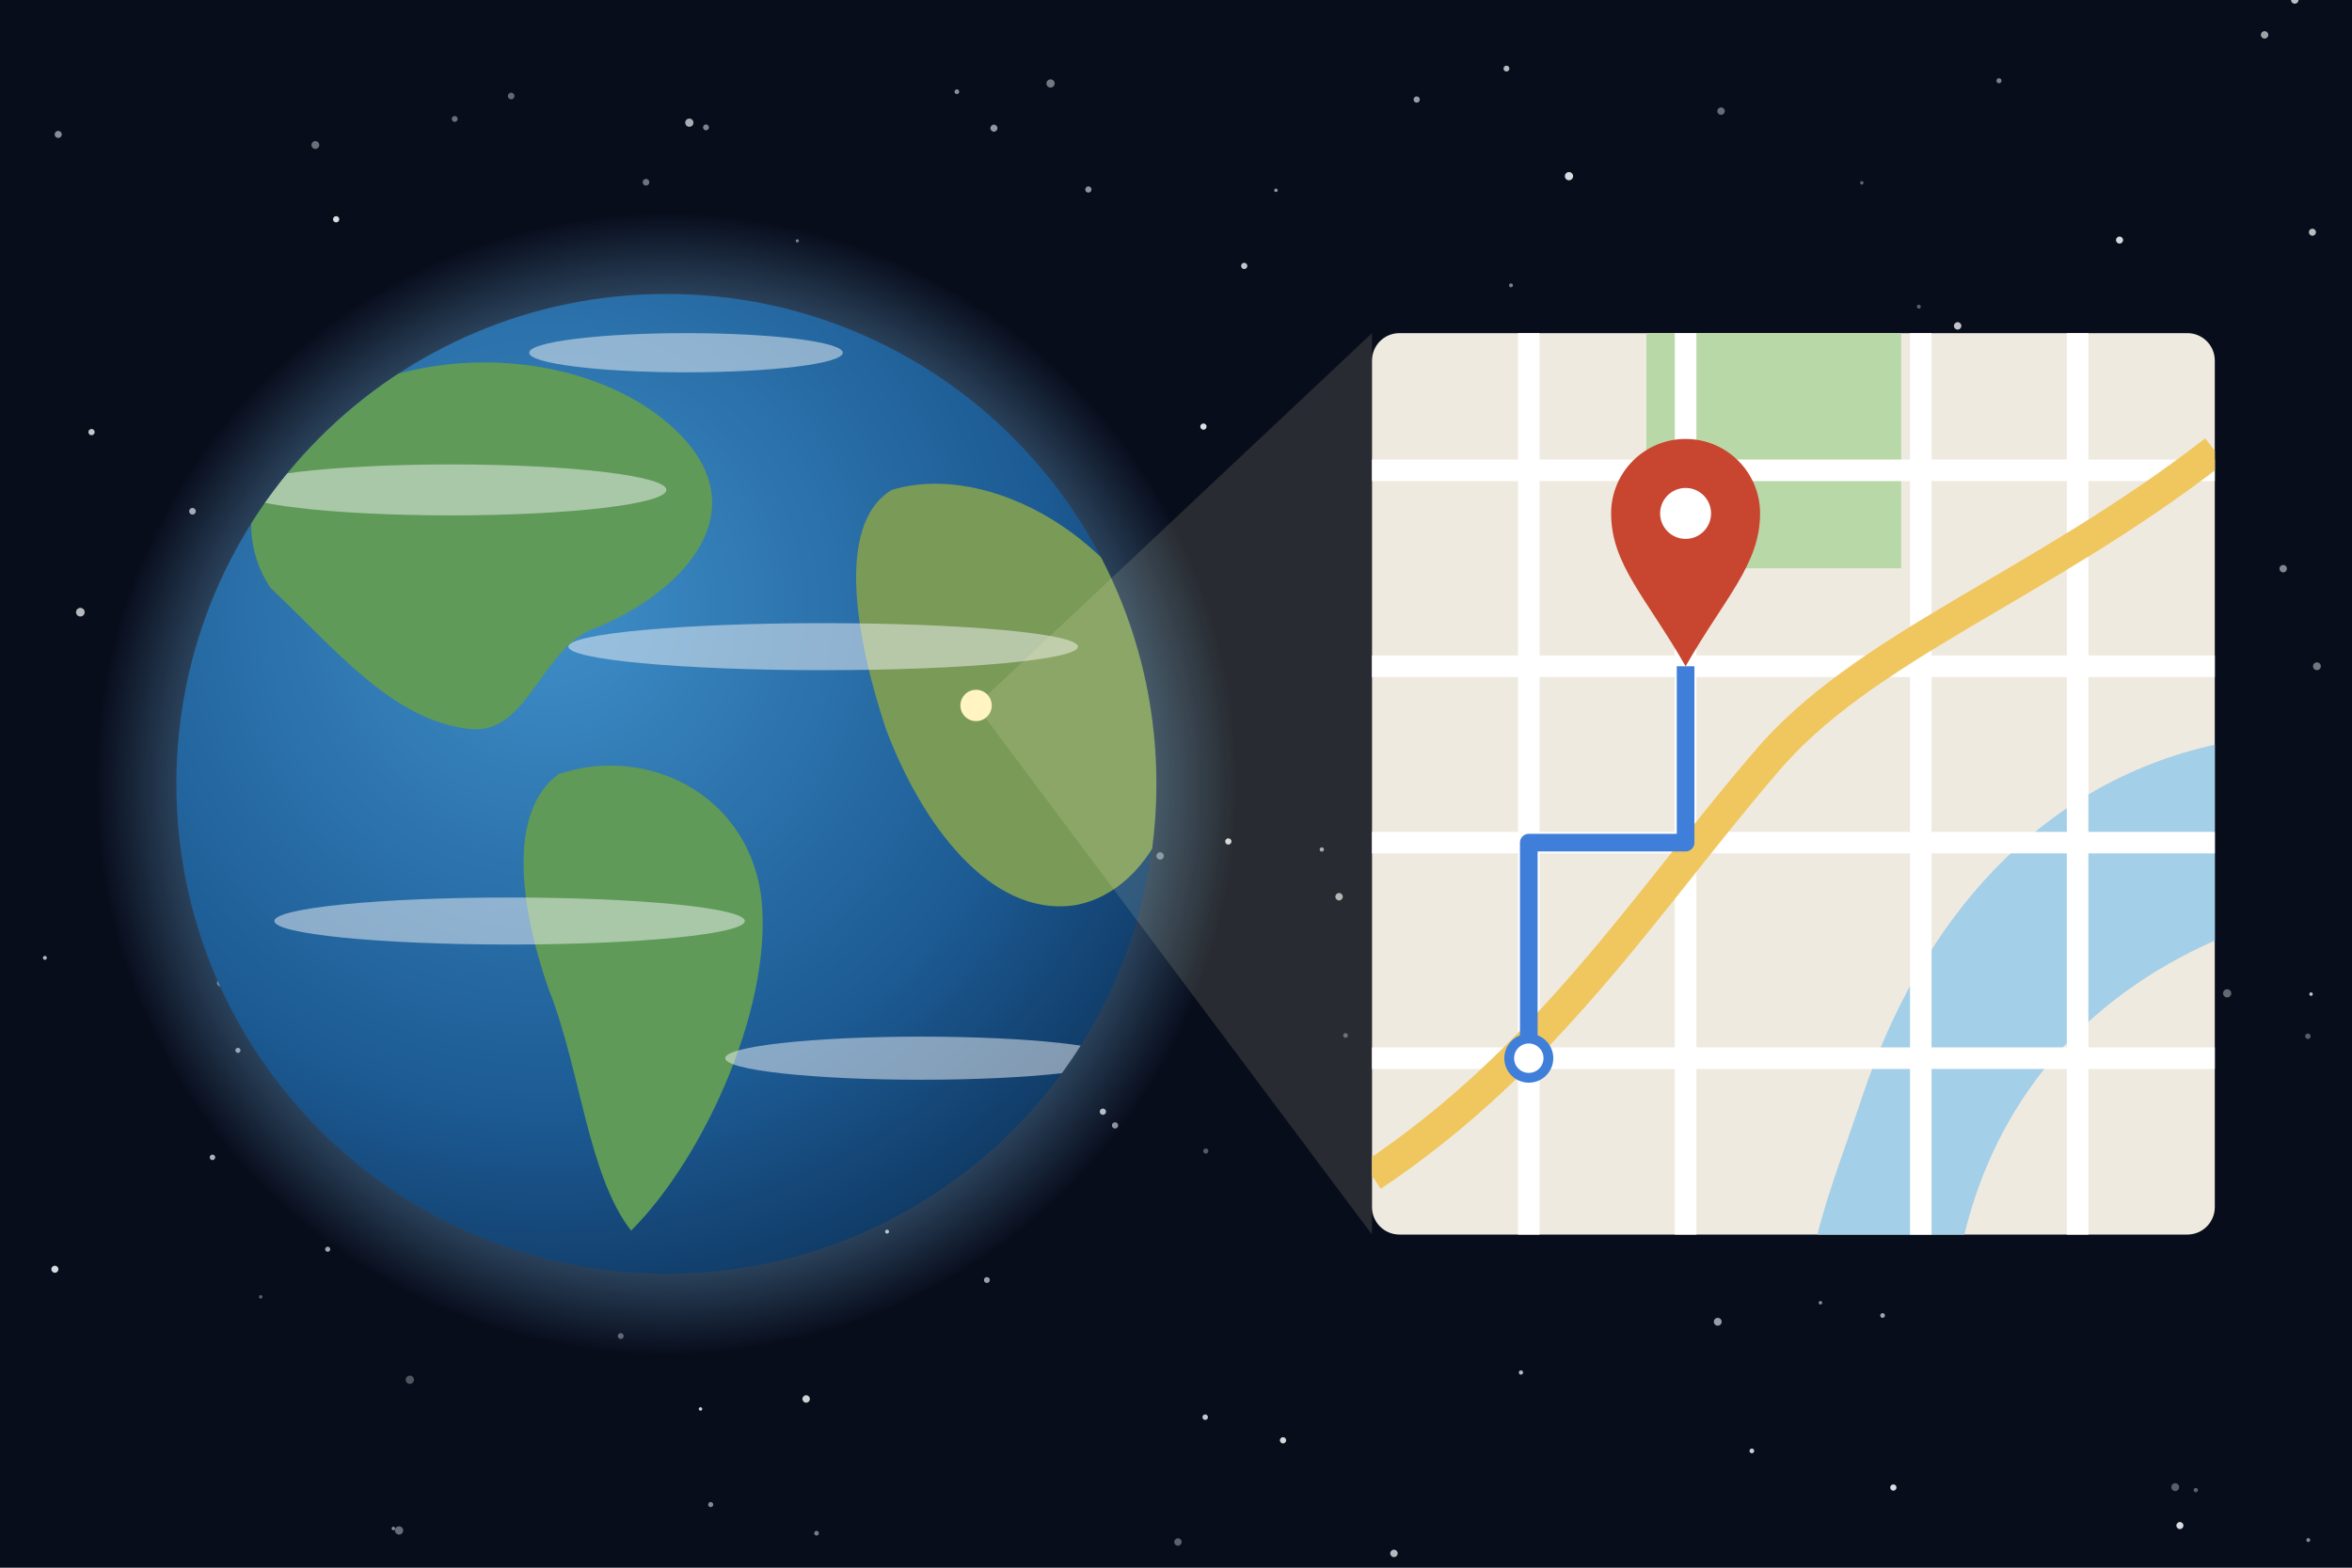
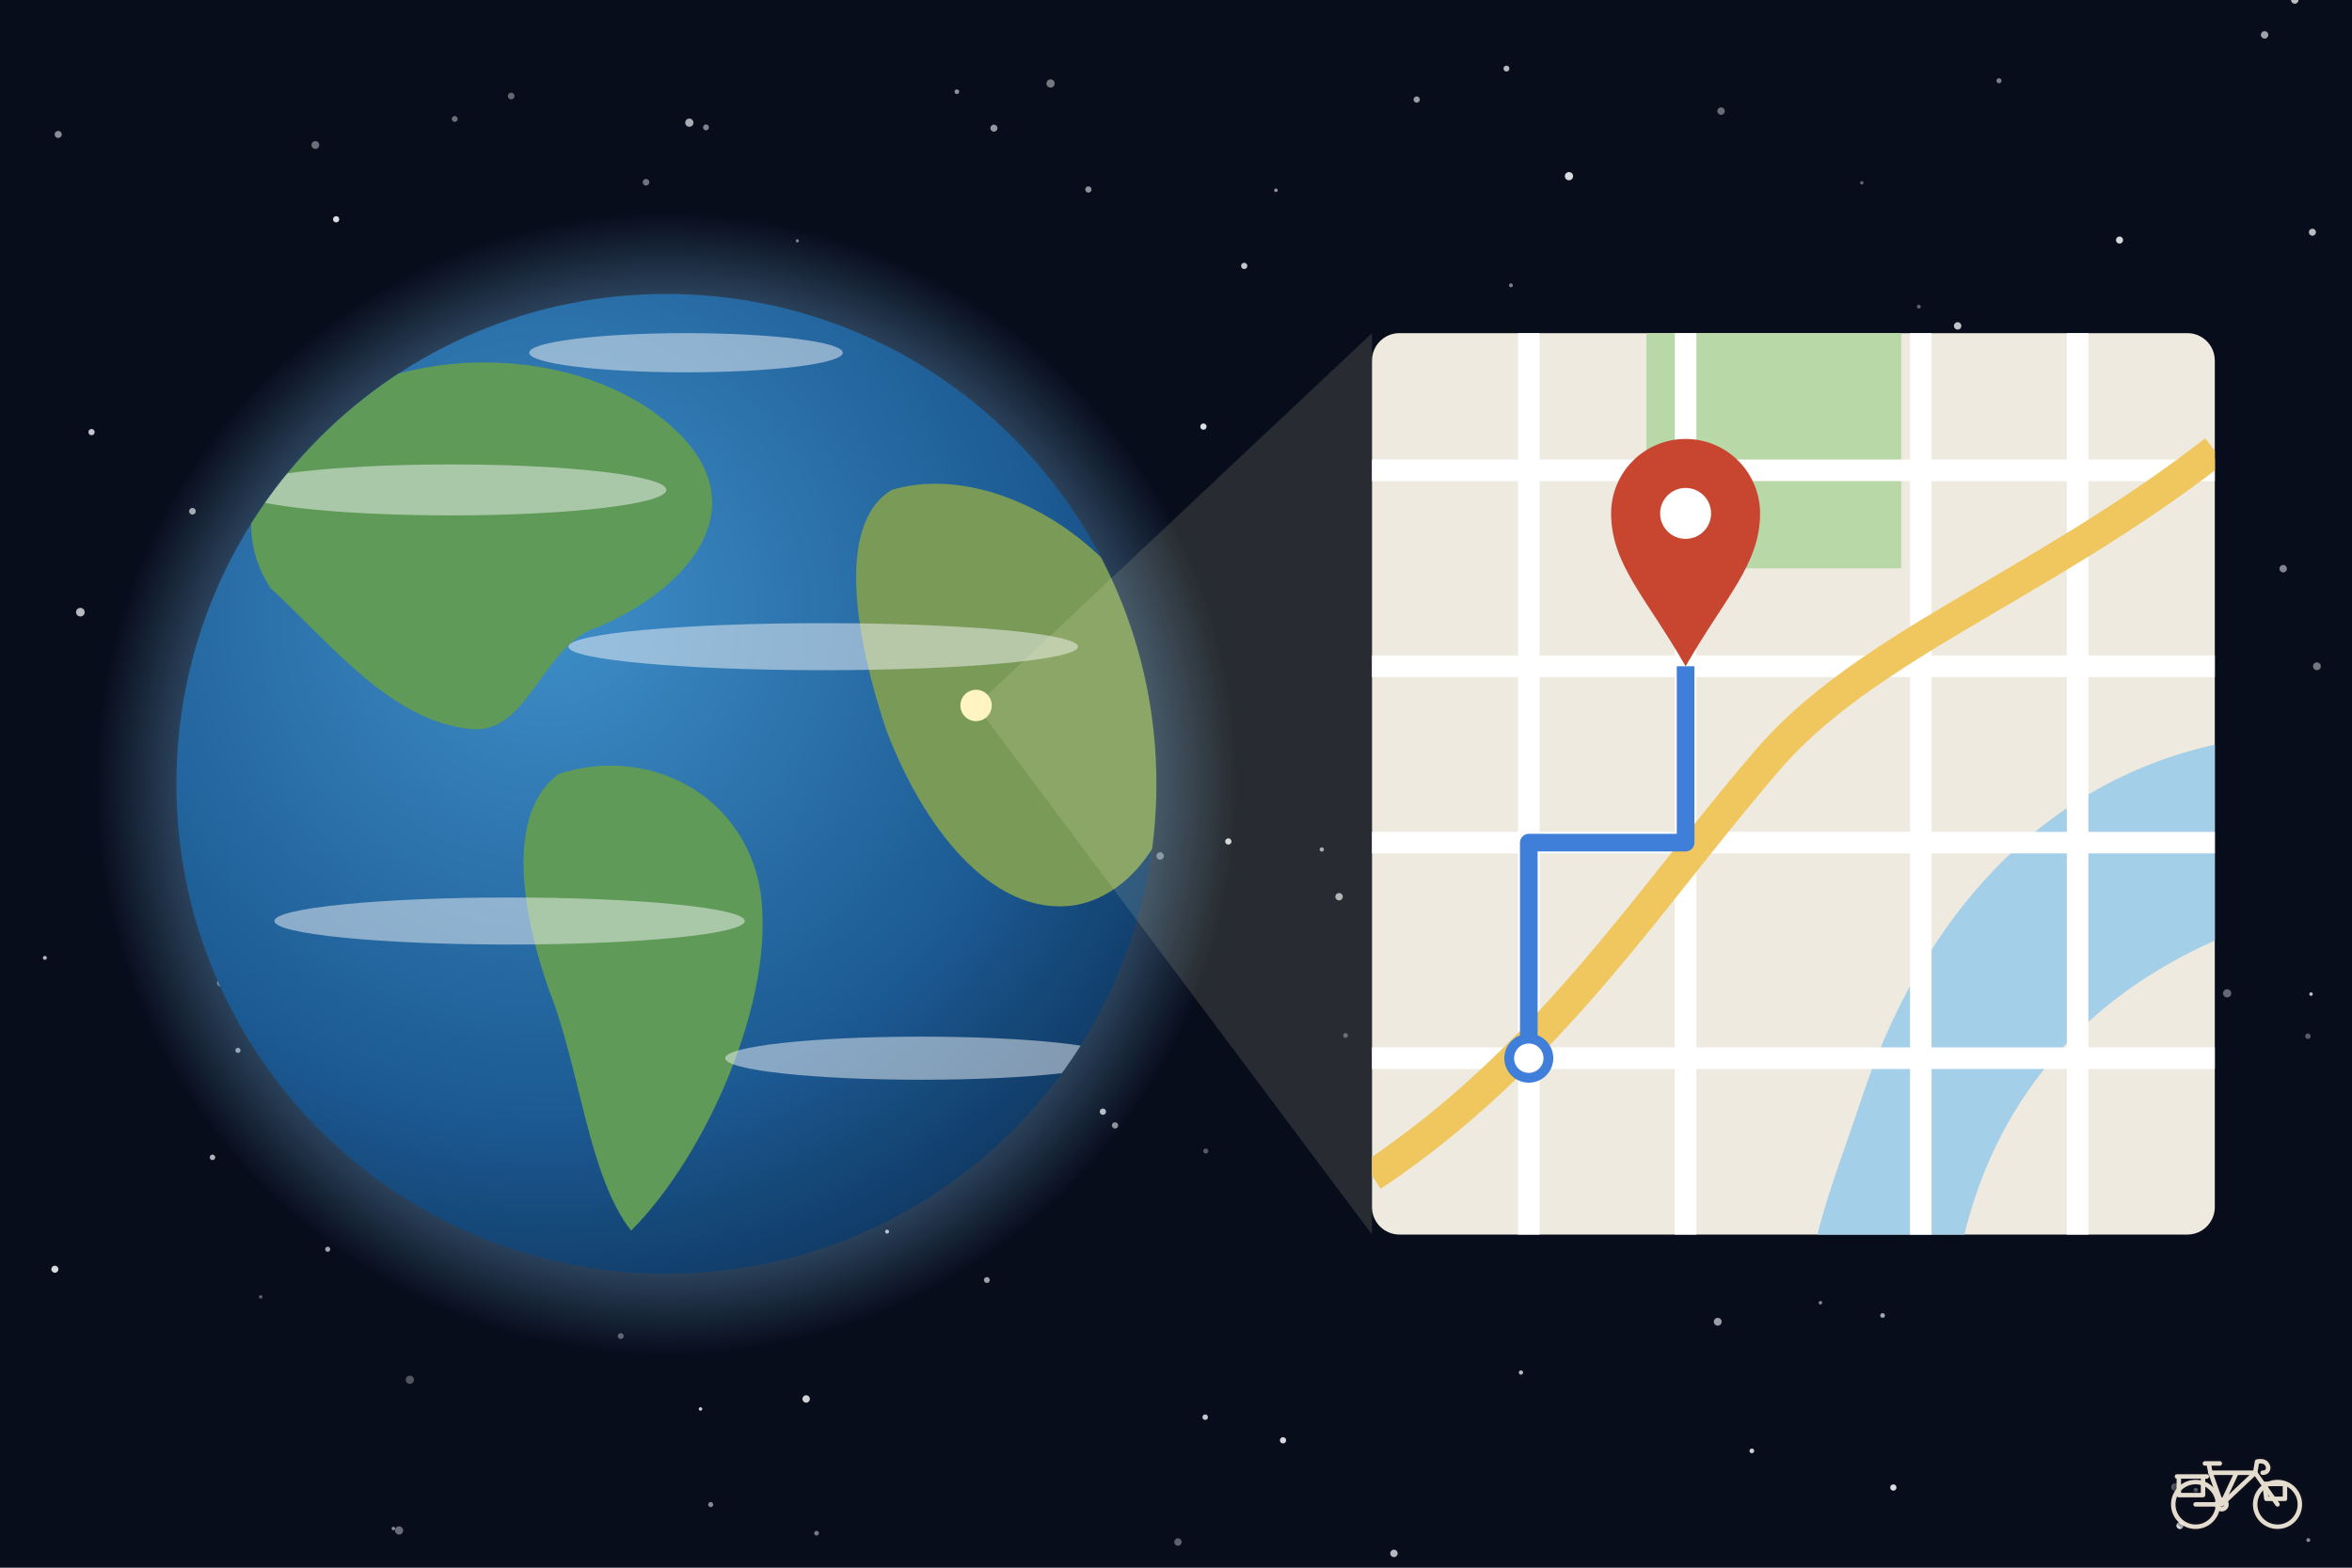
<svg xmlns="http://www.w3.org/2000/svg" viewBox="0 0 1200 800" width="1200" height="800">
  <defs>
    <radialGradient id="eocean" cx="0.38" cy="0.32" r="0.8">
      <stop offset="0" stop-color="#3f8fc9" />
      <stop offset="0.65" stop-color="#1c5a93" />
      <stop offset="1" stop-color="#0c2f55" />
    </radialGradient>
    <radialGradient id="eglow" cx="0.5" cy="0.5" r="0.5">
      <stop offset="0.78" stop-color="#7cc0f0" stop-opacity="0.45" />
      <stop offset="1" stop-color="#7cc0f0" stop-opacity="0" />
    </radialGradient>
    <clipPath id="eball">
      <circle cx="340" cy="400" r="250" />
    </clipPath>
    <clipPath id="emap">
      <rect x="700" y="170" width="430" height="460" rx="14" />
    </clipPath>
  </defs>
  <rect width="1200" height="800" fill="#080d1c" />
  <circle cx="1109.8" cy="758.9" r="2.0" fill="#f4f6f8" opacity="0.35" />
  <circle cx="710.4" cy="339.0" r="1.5" fill="#f4f6f8" opacity="0.38" />
  <circle cx="230.4" cy="355.7" r="1.1" fill="#f4f6f8" opacity="0.57" />
  <circle cx="29.7" cy="68.6" r="1.8" fill="#f4f6f8" opacity="0.55" />
  <circle cx="615.2" cy="587.4" r="1.3" fill="#f4f6f8" opacity="0.33" />
  <circle cx="939.7" cy="471.3" r="1.7" fill="#f4f6f8" opacity="0.67" />
  <circle cx="1164.9" cy="290.2" r="1.9" fill="#f4f6f8" opacity="0.52" />
  <circle cx="686.5" cy="528.4" r="1.2" fill="#f4f6f8" opacity="0.35" />
  <circle cx="568.9" cy="574.3" r="1.6" fill="#f4f6f8" opacity="0.57" />
  <circle cx="770.9" cy="145.6" r="1.0" fill="#f4f6f8" opacity="0.49" />
  <circle cx="979.0" cy="156.5" r="1.0" fill="#f4f6f8" opacity="0.36" />
  <circle cx="46.7" cy="220.5" r="1.6" fill="#f4f6f8" opacity="0.79" />
  <circle cx="397.0" cy="295.7" r="1.2" fill="#f4f6f8" opacity="0.48" />
  <circle cx="933.1" cy="439.2" r="1.2" fill="#f4f6f8" opacity="0.36" />
  <circle cx="940.6" cy="565.7" r="2.0" fill="#f4f6f8" opacity="0.44" />
  <circle cx="654.6" cy="735.0" r="1.6" fill="#f4f6f8" opacity="0.87" />
  <circle cx="200.7" cy="780.0" r="0.9" fill="#f4f6f8" opacity="0.55" />
  <circle cx="28.0" cy="647.7" r="1.8" fill="#f4f6f8" opacity="0.88" />
  <circle cx="966.0" cy="759.1" r="1.6" fill="#f4f6f8" opacity="0.89" />
  <circle cx="898.8" cy="276.9" r="2.2" fill="#f4f6f8" opacity="0.53" />
  <circle cx="232.0" cy="60.7" r="1.5" fill="#f4f6f8" opacity="0.42" />
  <circle cx="1120.3" cy="760.4" r="1.1" fill="#f4f6f8" opacity="0.36" />
  <circle cx="634.8" cy="135.7" r="1.6" fill="#f4f6f8" opacity="0.79" />
  <circle cx="303.7" cy="337.4" r="2.1" fill="#f4f6f8" opacity="0.57" />
  <circle cx="411.3" cy="713.9" r="1.9" fill="#f4f6f8" opacity="0.84" />
  <circle cx="825.3" cy="330.1" r="1.8" fill="#f4f6f8" opacity="0.80" />
  <circle cx="767.4" cy="190.7" r="1.2" fill="#f4f6f8" opacity="0.55" />
  <circle cx="926.0" cy="445.7" r="1.6" fill="#f4f6f8" opacity="0.80" />
  <circle cx="130.1" cy="505.0" r="1.3" fill="#f4f6f8" opacity="0.64" />
  <circle cx="1002.4" cy="198.7" r="2.1" fill="#f4f6f8" opacity="0.35" />
  <circle cx="674.4" cy="433.5" r="1.1" fill="#f4f6f8" opacity="0.64" />
  <circle cx="564.9" cy="359.7" r="1.8" fill="#f4f6f8" opacity="0.30" />
  <circle cx="452.6" cy="628.5" r="1.0" fill="#f4f6f8" opacity="0.82" />
  <circle cx="244.3" cy="544.9" r="1.0" fill="#f4f6f8" opacity="0.57" />
  <circle cx="507.1" cy="65.4" r="1.8" fill="#f4f6f8" opacity="0.59" />
  <circle cx="826.8" cy="431.3" r="1.6" fill="#f4f6f8" opacity="0.62" />
  <circle cx="357.4" cy="719.0" r="0.9" fill="#f4f6f8" opacity="0.83" />
  <circle cx="1036.2" cy="398.2" r="1.9" fill="#f4f6f8" opacity="0.70" />
  <circle cx="726.1" cy="233.3" r="1.2" fill="#f4f6f8" opacity="0.51" />
  <circle cx="362.6" cy="767.8" r="1.3" fill="#f4f6f8" opacity="0.53" />
  <circle cx="503.5" cy="653.2" r="1.5" fill="#f4f6f8" opacity="0.63" />
  <circle cx="306.6" cy="222.5" r="0.9" fill="#f4f6f8" opacity="0.43" />
  <circle cx="316.7" cy="681.8" r="1.5" fill="#f4f6f8" opacity="0.37" />
  <circle cx="555.3" cy="96.7" r="1.6" fill="#f4f6f8" opacity="0.57" />
  <circle cx="1029.9" cy="207.4" r="2.0" fill="#f4f6f8" opacity="0.45" />
  <circle cx="1179.1" cy="507.3" r="0.9" fill="#f4f6f8" opacity="0.78" />
  <circle cx="330.8" cy="289.8" r="1.0" fill="#f4f6f8" opacity="0.80" />
  <circle cx="108.4" cy="590.6" r="1.4" fill="#f4f6f8" opacity="0.71" />
  <circle cx="351.7" cy="62.6" r="2.1" fill="#f4f6f8" opacity="0.69" />
  <circle cx="203.6" cy="781.0" r="2.1" fill="#f4f6f8" opacity="0.41" />
  <circle cx="22.9" cy="488.8" r="1.0" fill="#f4f6f8" opacity="0.74" />
  <circle cx="562.7" cy="567.3" r="1.6" fill="#f4f6f8" opacity="0.76" />
  <circle cx="986.0" cy="482.3" r="1.6" fill="#f4f6f8" opacity="0.50" />
  <circle cx="160.9" cy="74.0" r="2.0" fill="#f4f6f8" opacity="0.42" />
  <circle cx="511.9" cy="253.4" r="1.7" fill="#f4f6f8" opacity="0.62" />
  <circle cx="1030.8" cy="348.8" r="1.3" fill="#f4f6f8" opacity="0.69" />
  <circle cx="893.8" cy="740.4" r="1.2" fill="#f4f6f8" opacity="0.83" />
  <circle cx="1177.7" cy="785.9" r="1.0" fill="#f4f6f8" opacity="0.53" />
  <circle cx="928.8" cy="664.8" r="0.9" fill="#f4f6f8" opacity="0.54" />
  <circle cx="869.0" cy="606.6" r="1.5" fill="#f4f6f8" opacity="0.43" />
  <circle cx="488.2" cy="46.8" r="1.2" fill="#f4f6f8" opacity="0.56" />
  <circle cx="987.5" cy="471.5" r="1.4" fill="#f4f6f8" opacity="0.45" />
  <circle cx="378.3" cy="536.6" r="1.4" fill="#f4f6f8" opacity="0.40" />
  <circle cx="986.1" cy="460.5" r="2.2" fill="#f4f6f8" opacity="0.62" />
  <circle cx="747.7" cy="342.1" r="1.7" fill="#f4f6f8" opacity="0.85" />
  <circle cx="1177.5" cy="528.8" r="1.4" fill="#f4f6f8" opacity="0.34" />
  <circle cx="1008.2" cy="313.1" r="1.3" fill="#f4f6f8" opacity="0.33" />
  <circle cx="41.0" cy="312.4" r="2.2" fill="#f4f6f8" opacity="0.74" />
  <circle cx="850.6" cy="534.8" r="1.2" fill="#f4f6f8" opacity="0.40" />
  <circle cx="722.8" cy="50.8" r="1.6" fill="#f4f6f8" opacity="0.61" />
  <circle cx="651.0" cy="97.1" r="0.9" fill="#f4f6f8" opacity="0.58" />
  <circle cx="174.7" cy="513.2" r="1.2" fill="#f4f6f8" opacity="0.67" />
  <circle cx="900.3" cy="485.1" r="1.5" fill="#f4f6f8" opacity="0.42" />
  <circle cx="416.6" cy="782.4" r="1.2" fill="#f4f6f8" opacity="0.47" />
  <circle cx="591.9" cy="436.8" r="1.9" fill="#f4f6f8" opacity="0.48" />
  <circle cx="1155.4" cy="17.8" r="1.9" fill="#f4f6f8" opacity="0.64" />
  <circle cx="1081.4" cy="122.5" r="1.8" fill="#f4f6f8" opacity="0.87" />
  <circle cx="800.5" cy="89.9" r="2.1" fill="#f4f6f8" opacity="0.88" />
  <circle cx="133.0" cy="661.8" r="0.9" fill="#f4f6f8" opacity="0.35" />
  <circle cx="954.4" cy="575.9" r="2.1" fill="#f4f6f8" opacity="0.68" />
  <circle cx="614.0" cy="217.7" r="1.6" fill="#f4f6f8" opacity="0.90" />
  <circle cx="776.0" cy="700.4" r="1.1" fill="#f4f6f8" opacity="0.74" />
  <circle cx="878.1" cy="56.7" r="1.9" fill="#f4f6f8" opacity="0.41" />
  <circle cx="260.8" cy="49.0" r="1.7" fill="#f4f6f8" opacity="0.39" />
  <circle cx="1170.8" cy="0.0" r="1.9" fill="#f4f6f8" opacity="0.76" />
  <circle cx="683.2" cy="457.6" r="1.9" fill="#f4f6f8" opacity="0.68" />
  <circle cx="167.2" cy="637.5" r="1.3" fill="#f4f6f8" opacity="0.65" />
  <circle cx="614.9" cy="723.2" r="1.4" fill="#f4f6f8" opacity="0.81" />
  <circle cx="98.2" cy="260.9" r="1.7" fill="#f4f6f8" opacity="0.67" />
  <circle cx="998.8" cy="166.3" r="1.9" fill="#f4f6f8" opacity="0.78" />
  <circle cx="171.5" cy="111.9" r="1.6" fill="#f4f6f8" opacity="0.89" />
  <circle cx="736.5" cy="342.4" r="1.5" fill="#f4f6f8" opacity="0.79" />
  <circle cx="626.7" cy="429.4" r="1.6" fill="#f4f6f8" opacity="0.86" />
  <circle cx="960.5" cy="671.3" r="1.2" fill="#f4f6f8" opacity="0.66" />
  <circle cx="987.7" cy="574.5" r="2.1" fill="#f4f6f8" opacity="0.85" />
  <circle cx="153.2" cy="406.6" r="1.3" fill="#f4f6f8" opacity="0.42" />
  <circle cx="601.0" cy="786.9" r="1.9" fill="#f4f6f8" opacity="0.36" />
  <circle cx="297.3" cy="295.7" r="2.0" fill="#f4f6f8" opacity="0.58" />
  <circle cx="191.4" cy="440.2" r="1.1" fill="#f4f6f8" opacity="0.32" />
  <circle cx="711.2" cy="792.7" r="1.9" fill="#f4f6f8" opacity="0.74" />
  <circle cx="183.2" cy="449.4" r="1.7" fill="#f4f6f8" opacity="0.76" />
  <circle cx="536.0" cy="42.6" r="2.1" fill="#f4f6f8" opacity="0.46" />
  <circle cx="886.1" cy="371.4" r="1.9" fill="#f4f6f8" opacity="0.50" />
  <circle cx="111.0" cy="342.4" r="1.5" fill="#f4f6f8" opacity="0.78" />
  <circle cx="484.5" cy="533.2" r="1.3" fill="#f4f6f8" opacity="0.74" />
  <circle cx="209.1" cy="704.1" r="2.1" fill="#f4f6f8" opacity="0.31" />
  <circle cx="1030.1" cy="622.5" r="1.8" fill="#f4f6f8" opacity="0.36" />
  <circle cx="879.4" cy="617.3" r="1.7" fill="#f4f6f8" opacity="0.88" />
  <circle cx="1136.3" cy="506.9" r="2.1" fill="#f4f6f8" opacity="0.39" />
  <circle cx="358.0" cy="423.9" r="1.5" fill="#f4f6f8" opacity="0.87" />
  <circle cx="763.1" cy="497.0" r="1.7" fill="#f4f6f8" opacity="0.87" />
  <circle cx="480.5" cy="591.5" r="1.6" fill="#f4f6f8" opacity="0.54" />
  <circle cx="406.8" cy="122.9" r="0.8" fill="#f4f6f8" opacity="0.50" />
  <circle cx="360.2" cy="65.0" r="1.5" fill="#f4f6f8" opacity="0.51" />
  <circle cx="1111.2" cy="624.4" r="1.7" fill="#f4f6f8" opacity="0.81" />
  <circle cx="329.6" cy="93.0" r="1.7" fill="#f4f6f8" opacity="0.44" />
  <circle cx="1182.1" cy="340.0" r="2.0" fill="#f4f6f8" opacity="0.45" />
  <circle cx="112.5" cy="501.6" r="1.8" fill="#f4f6f8" opacity="0.45" />
  <circle cx="1112.2" cy="778.5" r="1.8" fill="#f4f6f8" opacity="0.89" />
  <circle cx="1179.8" cy="118.5" r="1.8" fill="#f4f6f8" opacity="0.75" />
  <circle cx="878.3" cy="271.6" r="1.6" fill="#f4f6f8" opacity="0.65" />
  <circle cx="1019.9" cy="41.2" r="1.3" fill="#f4f6f8" opacity="0.49" />
  <circle cx="949.9" cy="93.3" r="0.9" fill="#f4f6f8" opacity="0.37" />
  <circle cx="139.2" cy="348.2" r="2.0" fill="#f4f6f8" opacity="0.51" />
  <circle cx="121.4" cy="536.0" r="1.3" fill="#f4f6f8" opacity="0.64" />
  <circle cx="897.2" cy="364.7" r="1.8" fill="#f4f6f8" opacity="0.67" />
  <circle cx="1022.1" cy="609.9" r="2.1" fill="#f4f6f8" opacity="0.75" />
  <circle cx="338.7" cy="403.7" r="1.9" fill="#f4f6f8" opacity="0.77" />
  <circle cx="876.4" cy="674.5" r="2.0" fill="#f4f6f8" opacity="0.62" />
  <circle cx="768.6" cy="35.0" r="1.5" fill="#f4f6f8" opacity="0.74" />
  <circle cx="340" cy="400" r="292" fill="url(#eglow)" />
  <circle cx="340" cy="400" r="250" fill="url(#eocean)" />
  <g clip-path="url(#eball)">
    <path d="M160 210 C220 170 310 180 350 225 C385 265 345 305 300 322 C275 335 268 375 240 372 C200 368 170 330 138 300 C118 270 130 232 160 210 Z" fill="#5f9a58" />
    <path d="M285 395 C330 380 380 405 388 455 C396 510 360 590 322 628 C300 600 296 545 280 505 C266 465 258 415 285 395 Z" fill="#5f9a58" />
    <path d="M455 250 C505 235 575 275 598 340 C615 395 590 455 548 462 C505 468 470 420 452 372 C438 330 425 268 455 250 Z" fill="#7a9a58" />
    <ellipse cx="230" cy="250" rx="110" ry="13" fill="#f4f6f8" opacity="0.5" />
    <ellipse cx="420" cy="330" rx="130" ry="12" fill="#f4f6f8" opacity="0.5" />
    <ellipse cx="260" cy="470" rx="120" ry="12" fill="#f4f6f8" opacity="0.5" />
    <ellipse cx="470" cy="540" rx="100" ry="11" fill="#f4f6f8" opacity="0.5" />
    <ellipse cx="350" cy="180" rx="80" ry="10" fill="#f4f6f8" opacity="0.5" />
  </g>
  <path d="M498 360 L700 170 V630 Z" fill="#fff4c2" opacity="0.13" />
  <circle cx="498" cy="360" r="8" fill="#fff4c2" />
  <rect x="700" y="170" width="430" height="460" rx="14" fill="#efeadf" />
  <g clip-path="url(#emap)">
    <path d="M840 170 h130 v120 h-130 Z" fill="#b9d8a8" />
    <path d="M1130 380 C1040 400 980 470 950 560 C940 590 930 615 925 640 H1000 C1010 590 1040 520 1130 480 Z" fill="#a4cfe8" />
    <path d="M780 170 V630" stroke="#fff" stroke-width="11" />
    <path d="M860 170 V630" stroke="#fff" stroke-width="11" />
    <path d="M980 170 V630" stroke="#fff" stroke-width="11" />
    <path d="M1060 170 V630" stroke="#fff" stroke-width="11" />
    <path d="M700 240 H1130" stroke="#fff" stroke-width="11" />
    <path d="M700 340 H1130" stroke="#fff" stroke-width="11" />
    <path d="M700 430 H1130" stroke="#fff" stroke-width="11" />
    <path d="M700 540 H1130" stroke="#fff" stroke-width="11" />
    <path d="M700 600 C790 540 840 460 900 390 C950 330 1040 300 1130 230" fill="none" stroke="#f0c75e" stroke-width="16" />
    <path d="M780 540 V430 H860 V340" fill="none" stroke="#3f7fd9" stroke-width="9" stroke-linejoin="round" />
    <circle cx="780" cy="540" r="10" fill="#fff" stroke="#3f7fd9" stroke-width="5" />
  </g>
  <path d="M860 340 C840 305 822 288 822 262 A38 38 0 01898 262 C898 288 880 305 860 340 Z" fill="#c8452f" />
  <circle cx="860" cy="262" r="13" fill="#fff" />
+   <g class="signature-bike" transform="translate(1106.9,739.2) scale(0.950)">
+     <g fill="none" stroke="#14121a" stroke-width="5.5" stroke-linecap="round" stroke-linejoin="round" opacity="0.28">
+       <circle cx="14" cy="30" r="12" />
+       <circle cx="58" cy="30" r="12" />
+       <path d="M14 30 L28 30 L22 13 M28 30 L46 13 L22 13 M46 13 L58 30 M28 30 L36 13" />
+       <path d="M19 8 H27 M22 13 L21 8" />
+       <path d="M46 13 L47 7 Q52 6 53 10 Q53 13 50 13" />
+       <path d="M4 15 H20 M5 15 V25 H18 V15" />
+       <path d="M51 19 H62 V27 H52 Z" />
+       <circle cx="28" cy="30" r="2.6" />
+     </g>
+     <g fill="none" stroke="#fbf3e2" stroke-width="2.4" stroke-linecap="round" stroke-linejoin="round" opacity="0.9">
+       <circle cx="14" cy="30" r="12" />
+       <circle cx="58" cy="30" r="12" />
+       <path d="M14 30 L28 30 L22 13 M28 30 L46 13 L22 13 M46 13 L58 30 M28 30 L36 13" />
+       <path d="M19 8 H27 M22 13 L21 8" />
+       <path d="M46 13 L47 7 Q52 6 53 10 Q53 13 50 13" />
+       <path d="M4 15 H20 M5 15 V25 H18 V15" />
+       <path d="M51 19 H62 V27 H52 Z" />
+       <circle cx="28" cy="30" r="2.6" />
+     </g>
+   </g>
</svg>
